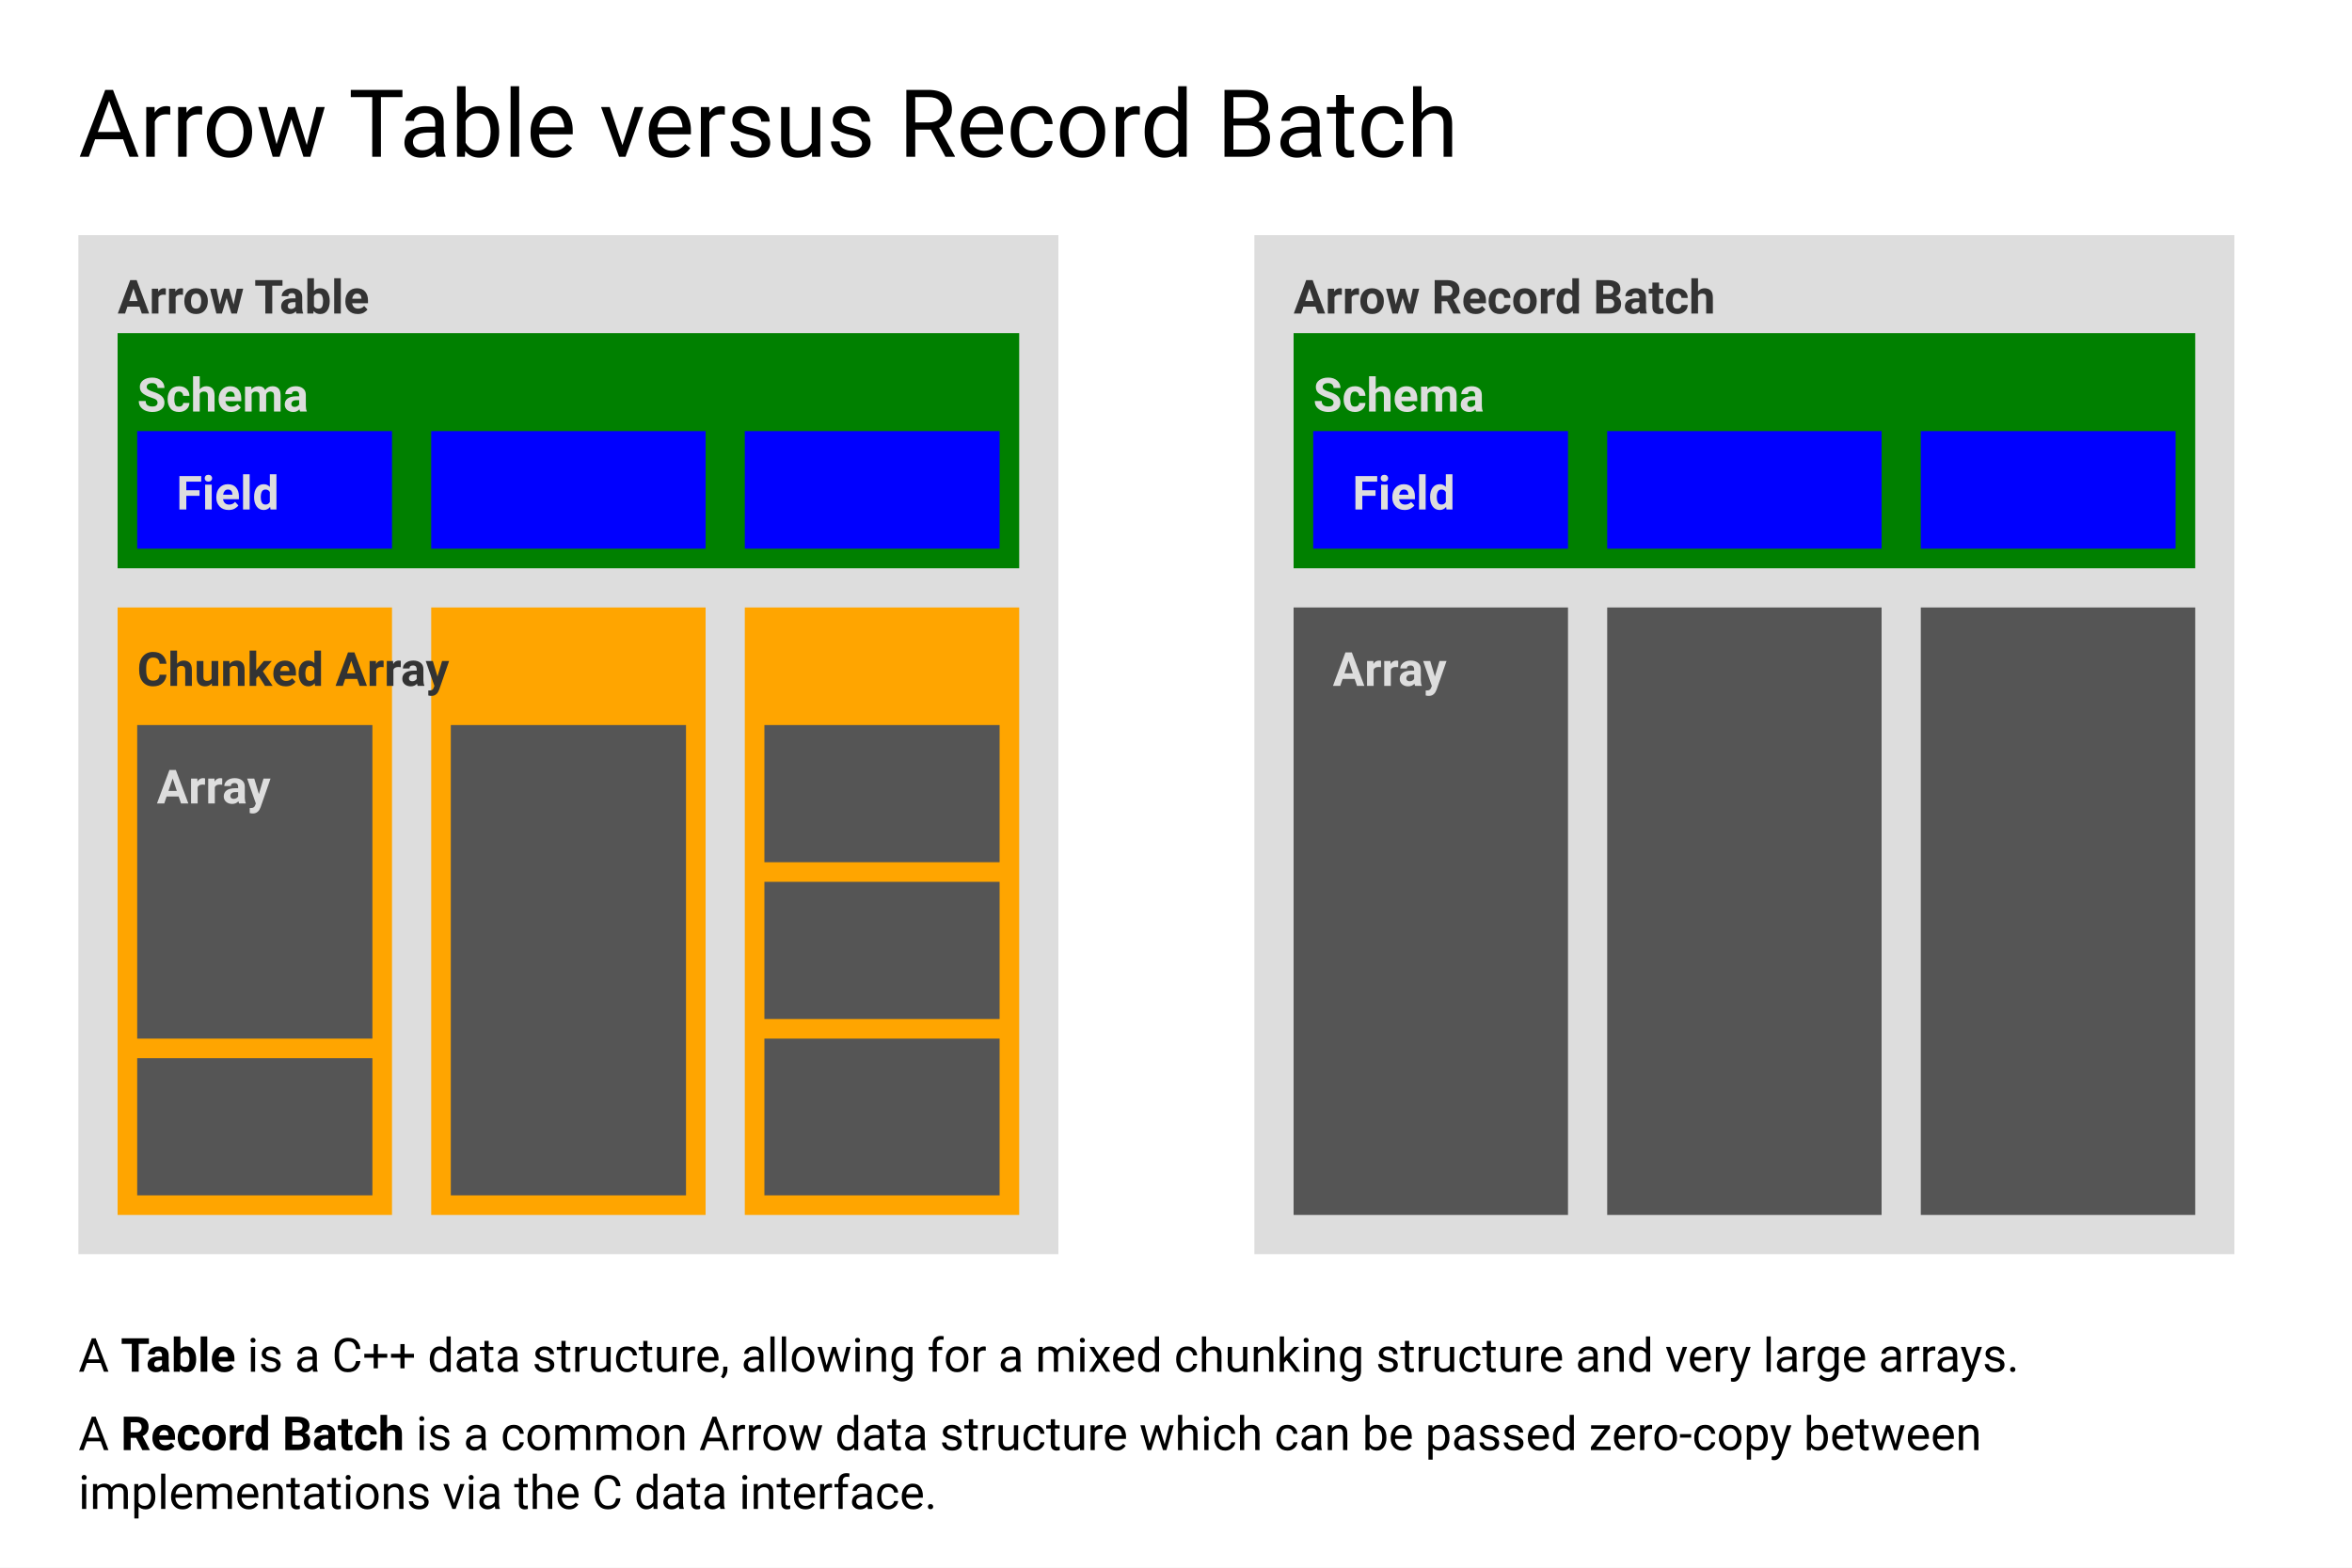
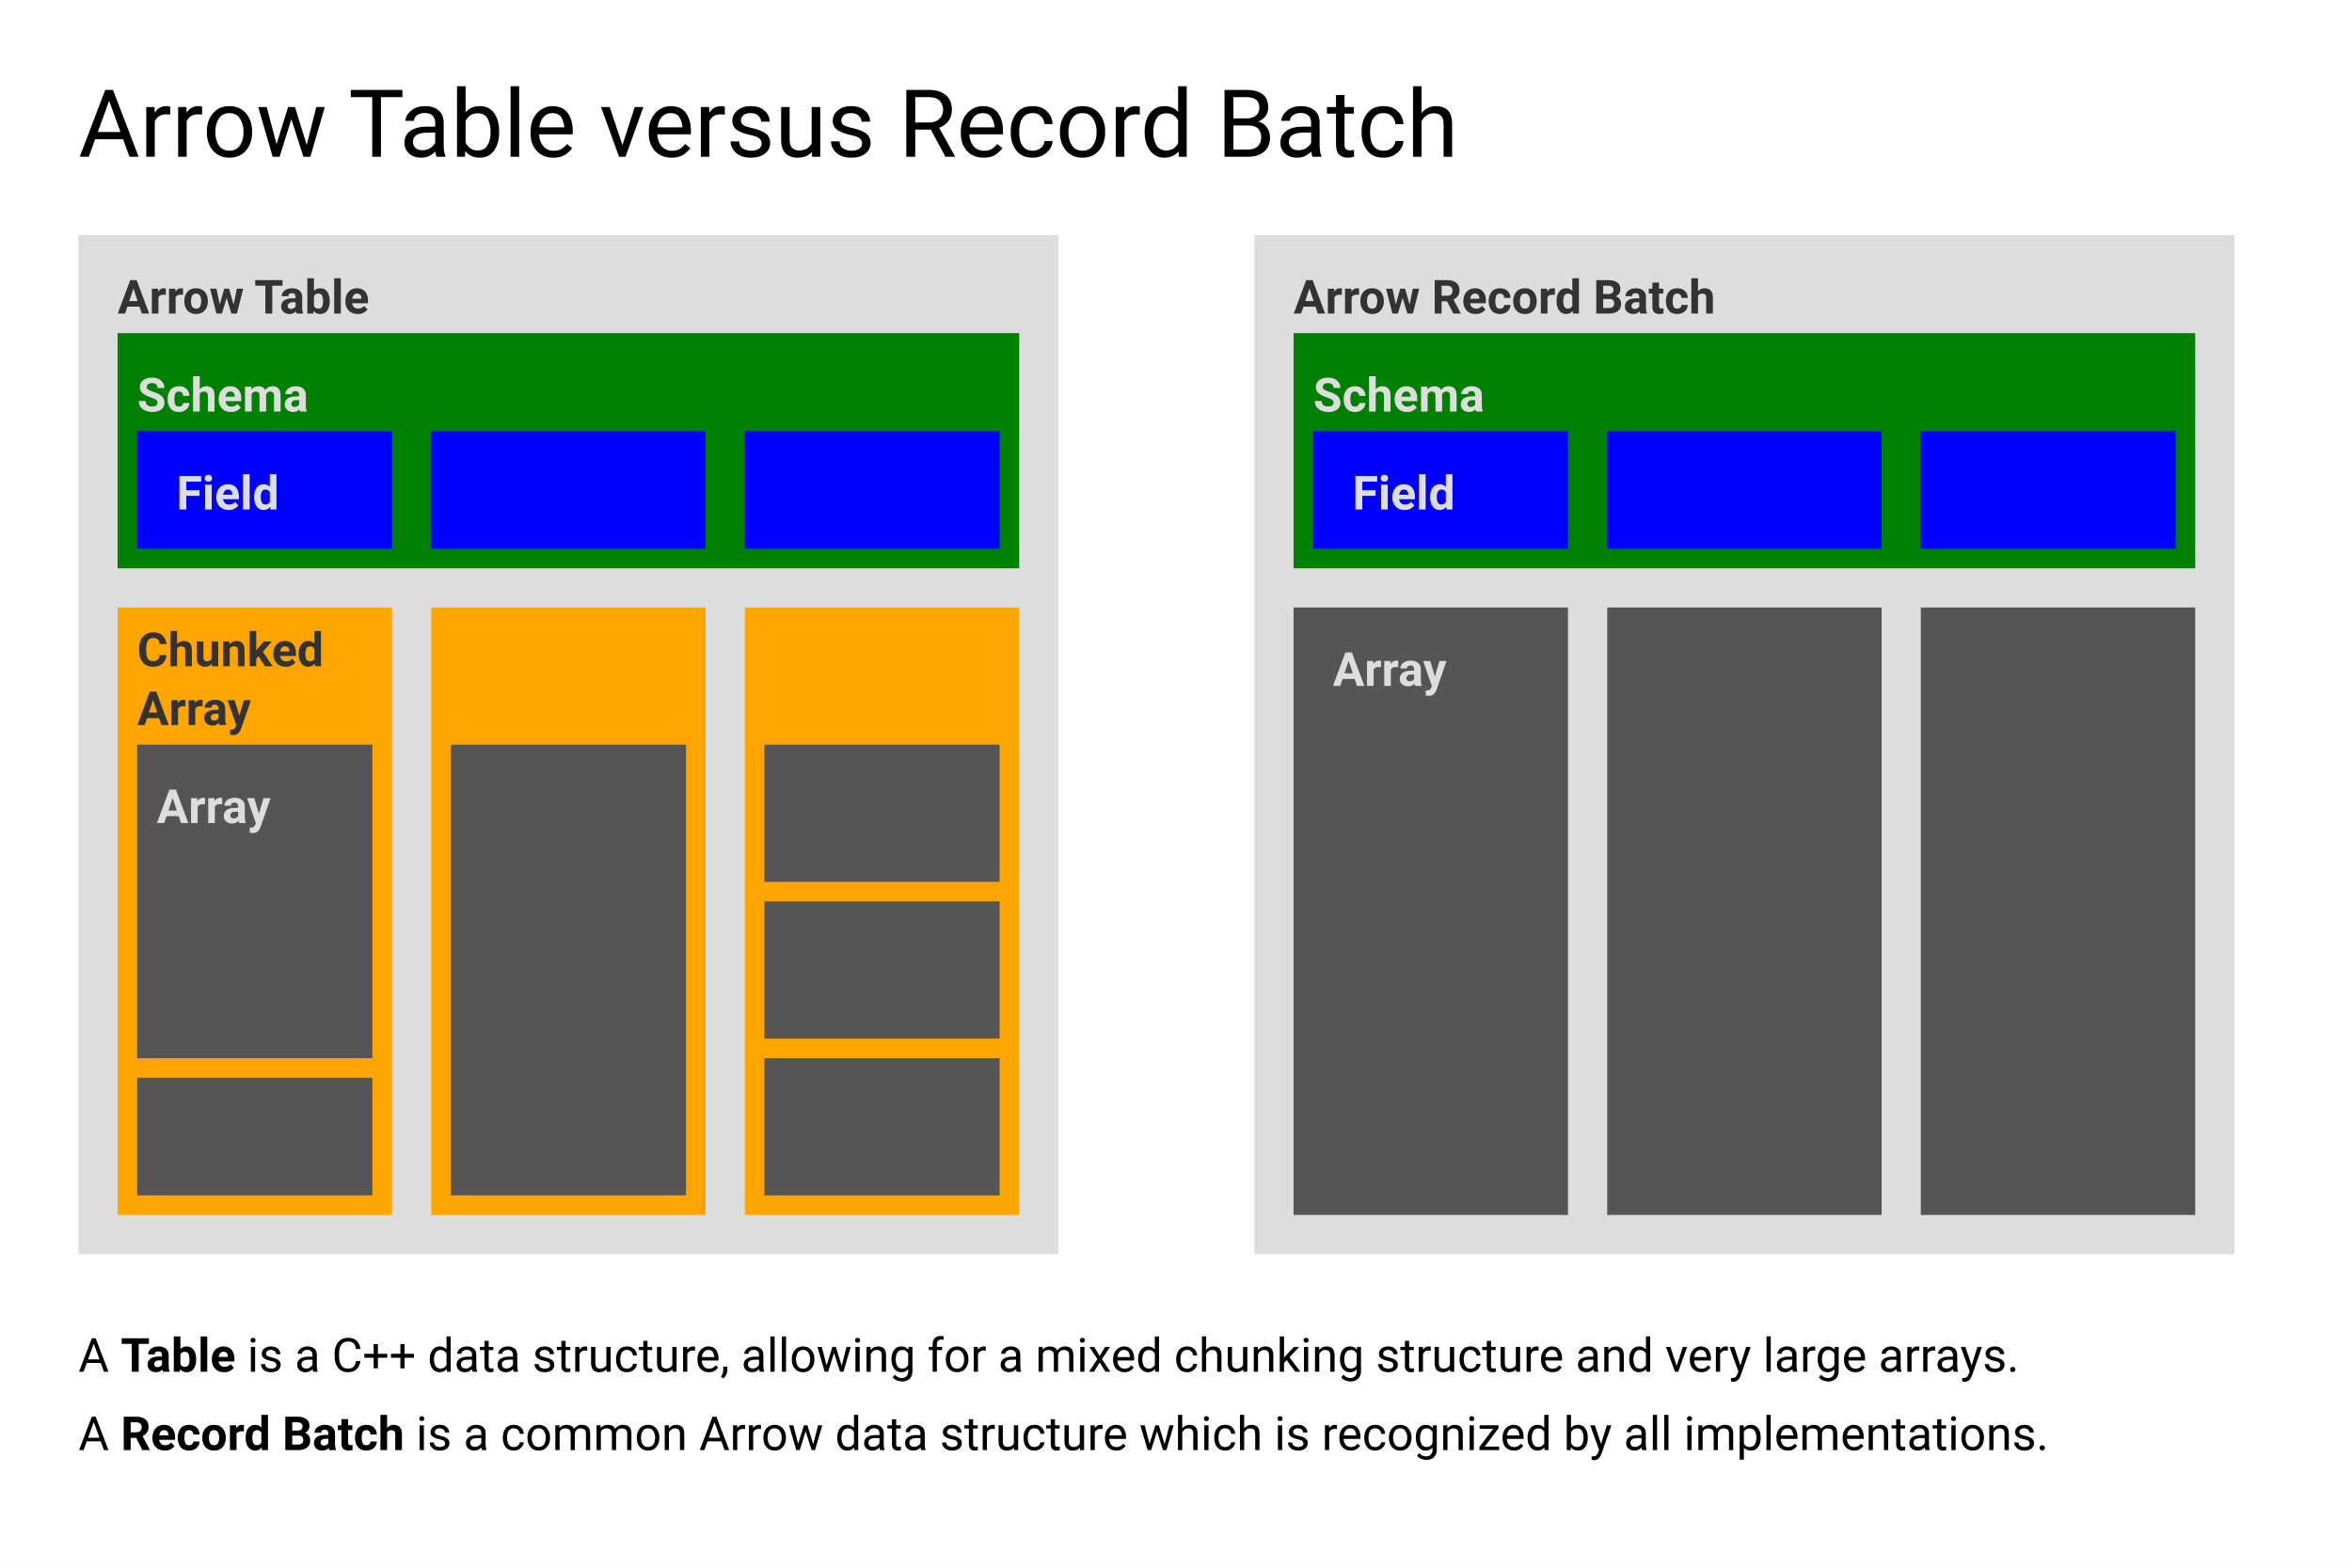
<svg xmlns="http://www.w3.org/2000/svg" version="1.1" width="600" height="400">
  <rect width="100%" height="100%" fill="white" />
  <text id="heading" y="40" x="20">Arrow Table versus Record Batch</text>
  <g transform="translate(20, 60)">
    <rect width="250" height="260" x="0" y="0" fill="#ddd" />
    <text class="label" x="10" y="20">Arrow Table</text>
    <rect width="230" height="60" x="10" y="25" fill="green" />
    <text class="label light" x="15" y="45">Schema</text>
    <g transform="translate(0, 50)">
      <rect width="65" height="30" x="15" y="0" fill="blue" />
      <rect width="70" height="30" x="90" y="0" fill="blue" />
      <rect width="65" height="30" x="170" y="0" fill="blue" />
      <text class="label light" x="25" y="20">Field</text>
    </g>
    <g transform="translate(0, 95)">
      <rect width="70" height="155" x="10" y="0" fill="orange" />
      <rect width="70" height="155" x="90" y="0" fill="orange" />
      <rect width="70" height="155" x="170" y="0" fill="orange" />
-       <text class="label" x="15" y="20">Chunked Array</text>
-       <g transform="translate(0, 30)">
+       <text class="label" x="15" y="15">
+         <tspan>Chunked</tspan>
+         <tspan x="15" dy="15">Array</tspan>
+       </text>
+       <g transform="translate(0, 35)">
        <rect width="60" height="80" x="15" y="0" fill="#555" />
-         <rect width="60" height="35" x="15" y="85" fill="#555" />
-         <rect width="60" height="120" x="95" y="0" fill="#555" />
+         <rect width="60" height="30" x="15" y="85" fill="#555" />
+         <rect width="60" height="115" x="95" y="0" fill="#555" />
        <rect width="60" height="35" x="175" y="0" fill="#555" />
        <rect width="60" height="35" x="175" y="40" fill="#555" />
-         <rect width="60" height="40" x="175" y="80" fill="#555" />
+         <rect width="60" height="35" x="175" y="80" fill="#555" />
        <text class="label light" x="20" y="20">Array</text>
      </g>
    </g>
  </g>
  <text class="caption" x="20" y="350">A <tspan style="font-weight: bold">Table</tspan> is a C++ data structure,
    allowing for a mixed chunking structure and very large arrays.</text>
  <g transform="translate(320, 60)">
    <rect width="250" height="260" x="0" y="0" fill="#ddd" />
    <text class="label" x="10" y="20">Arrow Record Batch</text>
    <rect width="230" height="60" x="10" y="25" fill="green" />
    <text class="label light" x="15" y="45">Schema</text>
    <g transform="translate(0, 50)">
      <rect width="65" height="30" x="15" y="0" fill="blue" />
      <rect width="70" height="30" x="90" y="0" fill="blue" />
      <rect width="65" height="30" x="170" y="0" fill="blue" />
      <text class="label light" x="25" y="20">Field</text>
    </g>
    <g transform="translate(0, 95)">
      <rect width="70" height="155" x="10" y="0" fill="#555" />
      <rect width="70" height="155" x="90" y="0" fill="#555" />
      <rect width="70" height="155" x="170" y="0" fill="#555" />
      <text class="label light" x="20" y="20">Array</text>
    </g>
  </g>
  <text class="caption" x="20" y="370">
-     <tspan>A <tspan style="font-weight: bold">Record Batch</tspan> is a common Arrow data structure which can be passed
-       zero-copy between</tspan>
-     <tspan x="20" dy="15"> implementations via the C data interface.</tspan>
+     <tspan>A <tspan style="font-weight: bold">Record Batch</tspan> is a common Arrow data structure which is recognized by all implementations.</tspan>
  </text>
  <style>
    text {
      font-family: apple-system, BlinkMacSystemFont, Segoe UI, Roboto, Helvetica Neue, Arial, Noto Sans, Liberation Sans, sans-serif, Apple Color Emoji, Segoe UI Emoji, Segoe UI Symbol, Noto Color Emoji;
    }

    .label {
      font-size: 12px;
      font-weight: bold;
      fill: #333;
    }

    .light {
      fill: #ddd;
    }

    #heading {
      font-size: 24px;
    }

    .caption {
      font-size: 12px;
    }
  </style>
</svg>
